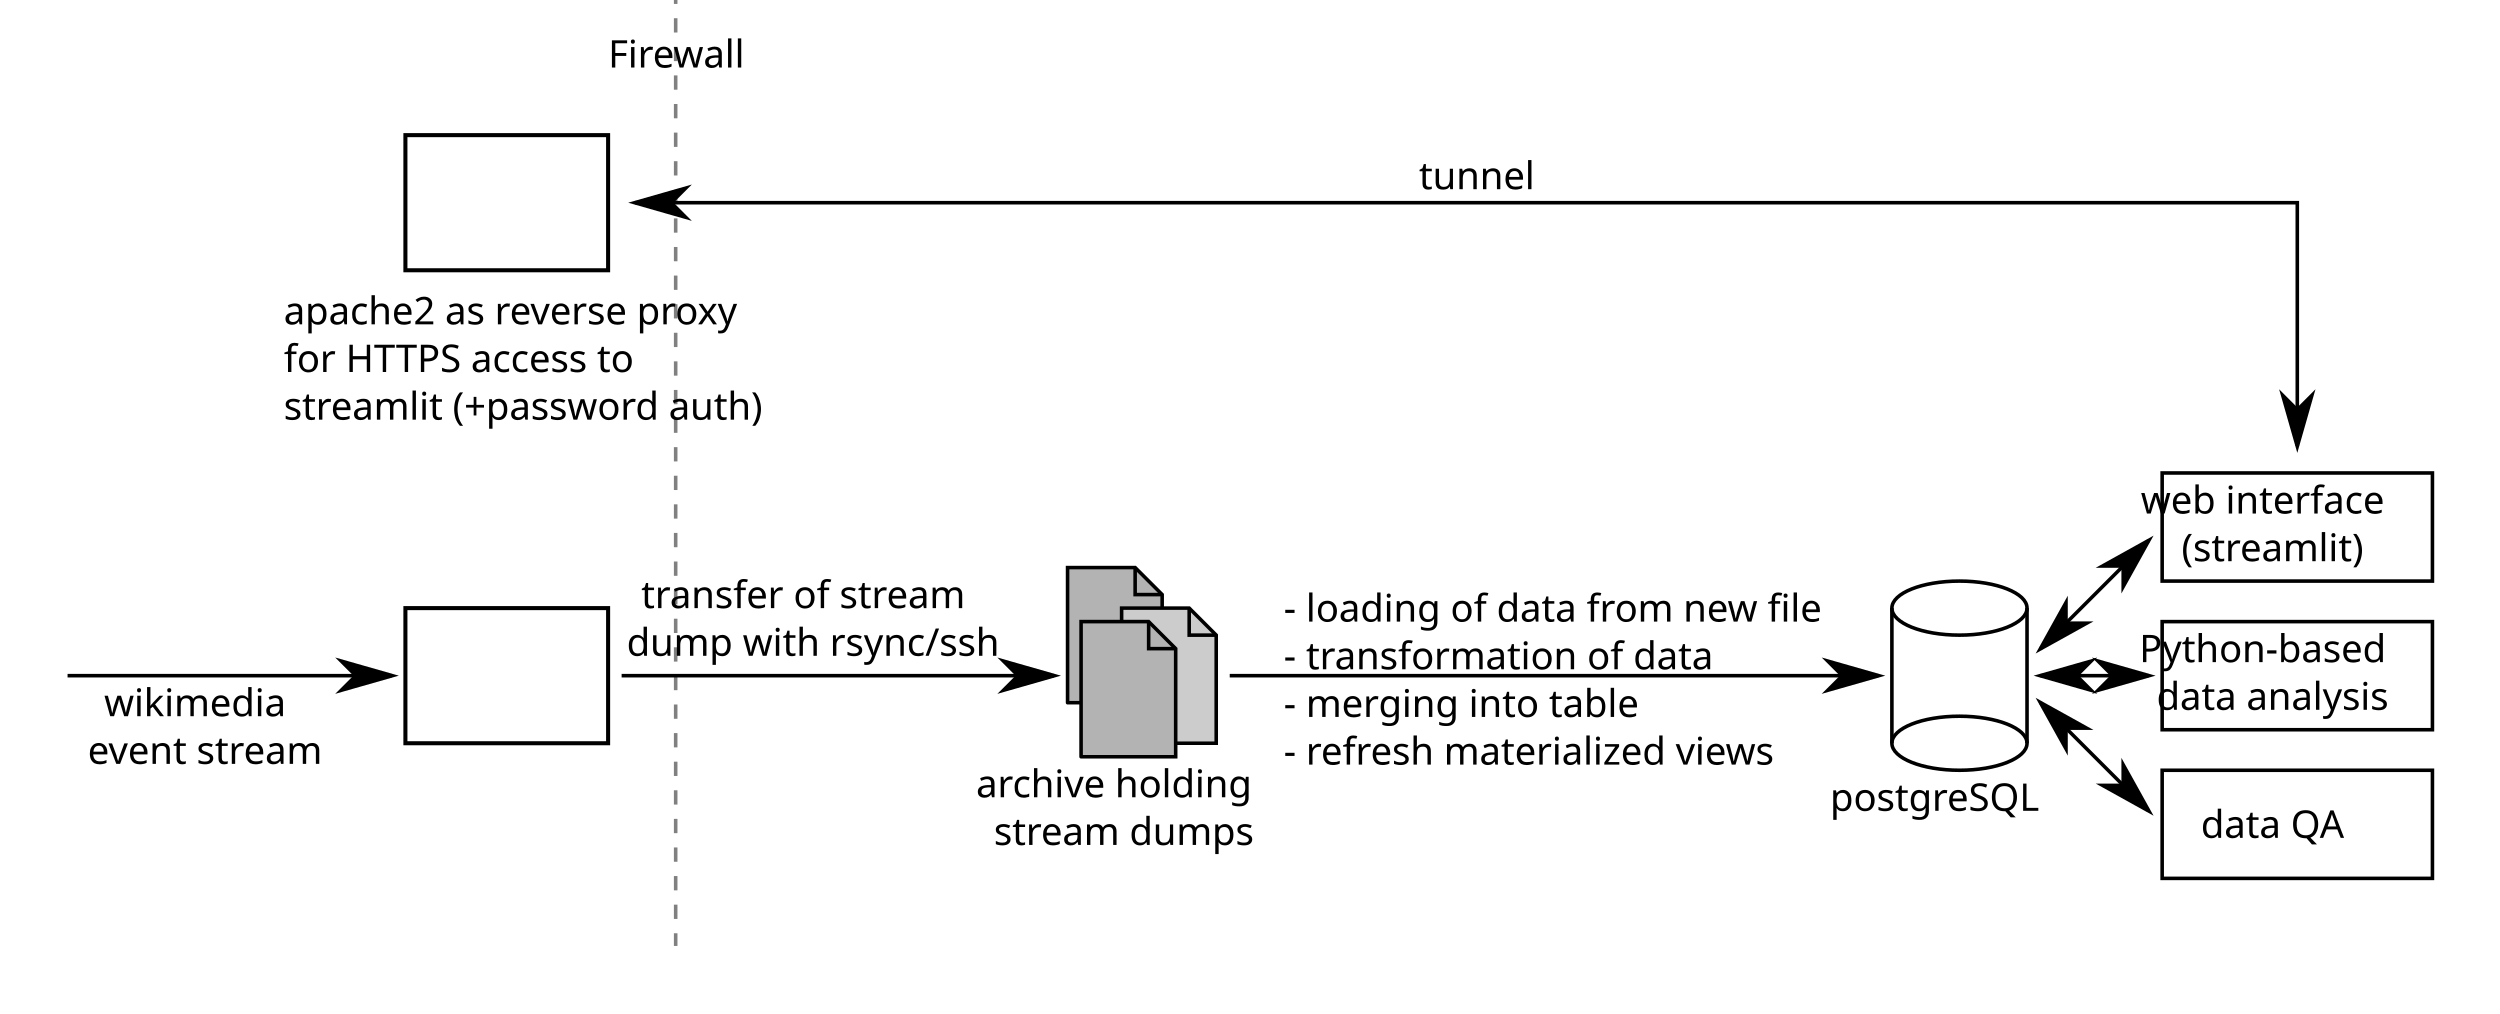
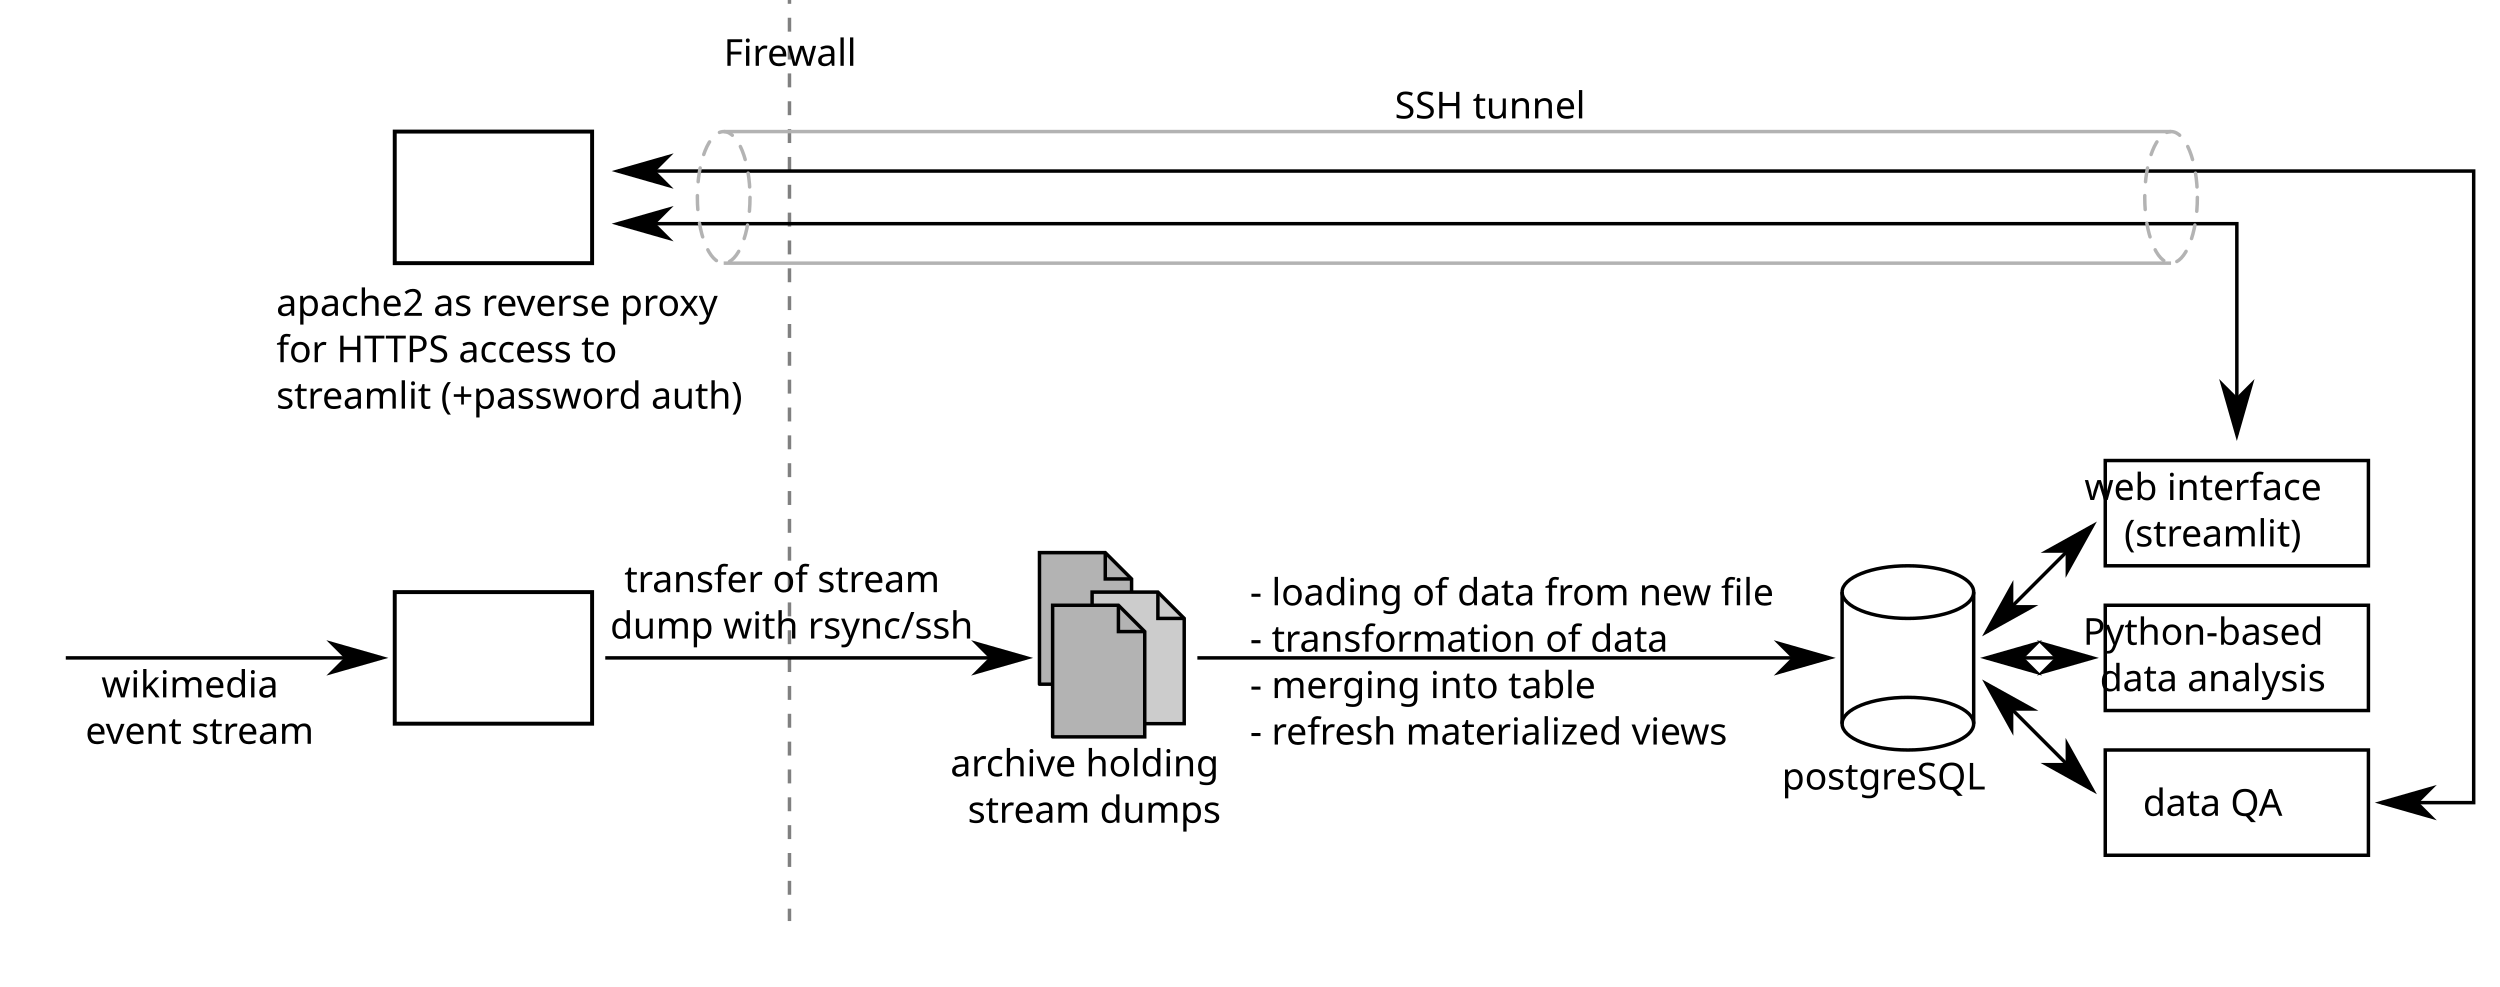
- <svg xmlns="http://www.w3.org/2000/svg" width="185mm" height="75mm" viewBox="0 0 185 75" version="1.1" id="svg5">
+ <svg xmlns="http://www.w3.org/2000/svg" width="190mm" height="75mm" viewBox="0 0 190 75" version="1.1" id="svg5">
  <defs id="defs2">
    <marker style="overflow:visible" id="Arrow1Lstart" refX="0" refY="0" orient="auto">
      <path transform="matrix(0.8,0,0,0.8,10,0)" style="fill:context-stroke;fill-rule:evenodd;stroke:context-stroke;stroke-width:1pt" d="M 0,0 5,-5 -12.5,0 5,5 Z" id="path1259" />
    </marker>
    <marker style="overflow:visible" id="Arrow1Lend" refX="0" refY="0" orient="auto">
      <path transform="matrix(-0.8,0,0,-0.8,-10,0)" style="fill:context-stroke;fill-rule:evenodd;stroke:context-stroke;stroke-width:1pt" d="M 0,0 5,-5 -12.5,0 5,5 Z" id="path1262" />
    </marker>
    <marker style="overflow:visible" id="Arrow1Lend-9" refX="0" refY="0" orient="auto">
      <path transform="matrix(-0.8,0,0,-0.8,-10,0)" style="fill:context-stroke;fill-rule:evenodd;stroke:context-stroke;stroke-width:1pt" d="M 0,0 5,-5 -12.5,0 5,5 Z" id="path1262-3" />
    </marker>
+     <marker style="overflow:visible" id="Arrow1Lstart-3" refX="0" refY="0" orient="auto">
+       <path transform="matrix(0.8,0,0,0.8,10,0)" style="fill:context-stroke;fill-rule:evenodd;stroke:context-stroke;stroke-width:1pt" d="M 0,0 5,-5 -12.5,0 5,5 Z" id="path1259-6" />
+     </marker>
+     <marker style="overflow:visible" id="Arrow1Lend-7" refX="0" refY="0" orient="auto">
+       <path transform="matrix(-0.8,0,0,-0.8,-10,0)" style="fill:context-stroke;fill-rule:evenodd;stroke:context-stroke;stroke-width:1pt" d="M 0,0 5,-5 -12.5,0 5,5 Z" id="path1262-5" />
+     </marker>
  </defs>
  <g id="layer1">
-     <path style="fill:none;stroke:#808080;stroke-width:0.265;stroke-linecap:butt;stroke-linejoin:miter;stroke-miterlimit:4;stroke-dasharray:1.058, 1.058;stroke-dashoffset:0;stroke-opacity:1" d="M 50,-5 V 70" id="path939" />
+     <path style="fill:none;stroke:#808080;stroke-width:0.265;stroke-linecap:butt;stroke-linejoin:miter;stroke-miterlimit:4;stroke-dasharray:1.058, 1.058;stroke-dashoffset:0;stroke-opacity:1" d="M 60,-5 V 70" id="path939" />
    <rect style="fill:none;stroke:#000000;stroke-width:0.3" id="rect1067" width="15" height="10" x="30" y="45" />
    <rect style="fill:none;stroke:#000000;stroke-width:0.3" id="rect1067-0" width="15" height="10" x="30" y="10" />
    <path style="fill:none;stroke:#000000;stroke-width:0.265;stroke-linecap:butt;stroke-linejoin:miter;stroke-miterlimit:4;stroke-dasharray:none;stroke-opacity:1;marker-end:url(#Arrow1Lend)" d="M 5,50 H 29" id="path1257" />
    <text xml:space="preserve" style="font-size:2.822px;line-height:1.25;font-family:sans-serif;stroke-width:0.265" x="17" y="53" id="text4535">
      <tspan id="tspan4533" style="font-size:2.822px;text-align:center;text-anchor:middle;stroke-width:0.265" x="17" y="53">wikimedia</tspan>
      <tspan style="font-size:2.822px;text-align:center;text-anchor:middle;stroke-width:0.265" x="17" y="56.528" id="tspan4539">event stream</tspan>
    </text>
    <text xml:space="preserve" style="font-size:5.644px;line-height:1.25;font-family:sans-serif;stroke-width:0.265" x="55" y="70" id="text10785">
      <tspan id="tspan10783" style="stroke-width:0.265" x="55" y="70" />
    </text>
    <path style="fill:none;stroke:#000000;stroke-width:0.265px;stroke-linecap:butt;stroke-linejoin:miter;stroke-opacity:1;marker-end:url(#Arrow1Lend)" d="m 46,50 32,1e-6" id="path13752" />
    <text xml:space="preserve" style="font-size:2.822px;line-height:1.25;font-family:sans-serif;stroke-width:0.265" x="85" y="59" id="text25556-6-3-9">
      <tspan style="font-size:2.822px;text-align:center;text-anchor:middle;stroke-width:0.265" x="85" y="59" id="tspan1737-1">archive holding</tspan>
      <tspan style="font-size:2.822px;text-align:center;text-anchor:middle;stroke-width:0.265" x="85" y="62.528" id="tspan7100">stream dumps</tspan>
    </text>
    <g id="g13717" transform="translate(65,-2)">
      <ellipse style="fill:none;stroke:#000000;stroke-width:0.265;stroke-miterlimit:4;stroke-dasharray:none" id="path13383" cx="80" cy="47" rx="5" ry="2" />
      <ellipse style="fill:none;stroke:#000000;stroke-width:0.265;stroke-miterlimit:4;stroke-dasharray:none" id="path13594" cx="80" cy="57" rx="5" ry="2" />
      <path style="fill:none;stroke:#000000;stroke-width:0.265px;stroke-linecap:butt;stroke-linejoin:miter;stroke-opacity:1" d="M 85,47 V 57" id="path13629" />
      <path style="fill:none;stroke:#000000;stroke-width:0.265px;stroke-linecap:butt;stroke-linejoin:miter;stroke-opacity:1" d="M 75,47 V 57" id="path13631" />
    </g>
    <rect style="fill:none;stroke:#000000;stroke-width:0.265;stroke-miterlimit:4;stroke-dasharray:none" id="rect13856" width="20" height="8" x="160" y="46" />
    <rect style="fill:none;stroke:#000000;stroke-width:0.265;stroke-miterlimit:4;stroke-dasharray:none" id="rect13856-6" width="20" height="8" x="160" y="57" />
    <rect style="fill:none;stroke:#000000;stroke-width:0.265;stroke-miterlimit:4;stroke-dasharray:none" id="rect13856-7" width="20" height="8" x="160" y="35" />
    <text xml:space="preserve" style="font-size:2.822px;line-height:1.25;font-family:sans-serif;stroke-width:0.265" x="170" y="49" id="text25556">
      <tspan id="tspan25554" style="font-size:2.822px;text-align:center;text-anchor:middle;stroke-width:0.265" x="170" y="49">Python-based</tspan>
      <tspan style="font-size:2.822px;text-align:center;text-anchor:middle;stroke-width:0.265" x="170" y="52.528" id="tspan25558">data analysis</tspan>
    </text>
    <text xml:space="preserve" style="font-size:2.822px;line-height:1.25;font-family:sans-serif;stroke-width:0.265" x="170" y="62" id="text25556-6">
      <tspan style="font-size:2.822px;text-align:center;text-anchor:middle;stroke-width:0.265" x="170" y="62" id="tspan25558-9">data QA</tspan>
    </text>
    <text xml:space="preserve" style="font-size:2.822px;line-height:1.25;font-family:sans-serif;stroke-width:0.265" x="145" y="60" id="text25556-6-3">
      <tspan style="font-size:2.822px;text-align:center;text-anchor:middle;stroke-width:0.265" x="145" y="60" id="tspan1737">postgreSQL</tspan>
    </text>
    <text xml:space="preserve" style="font-size:2.822px;line-height:1.25;font-family:sans-serif;stroke-width:0.265" x="170" y="38" id="text25556-1">
      <tspan style="font-size:2.822px;text-align:center;text-anchor:middle;stroke-width:0.265" x="170" y="38" id="tspan25558-7">web interface</tspan>
      <tspan style="font-size:2.822px;text-align:center;text-anchor:middle;stroke-width:0.265" x="170" y="41.528" id="tspan35416">(streamlit)</tspan>
    </text>
    <path style="fill:none;stroke:#000000;stroke-width:0.265px;stroke-linecap:butt;stroke-linejoin:miter;stroke-opacity:1;marker-start:url(#Arrow1Lstart);marker-end:url(#Arrow1Lend)" d="m 151,50 h 8" id="path36795" />
    <path style="fill:none;stroke:#000000;stroke-width:0.265px;stroke-linecap:butt;stroke-linejoin:miter;stroke-opacity:1;marker-start:url(#Arrow1Lstart);marker-end:url(#Arrow1Lend)" d="m 151,48 8,-8" id="path36797" />
    <path style="fill:none;stroke:#000000;stroke-width:0.265px;stroke-linecap:butt;stroke-linejoin:miter;stroke-opacity:1;marker-start:url(#Arrow1Lstart);marker-end:url(#Arrow1Lend)" d="m 151,52 8,8" id="path36799" />
    <g id="g6143" transform="translate(1,-11)">
      <path style="fill:#b3b3b3;stroke:#000000;stroke-width:0.265px;stroke-linecap:round;stroke-linejoin:miter;stroke-opacity:1" d="M 78,63 V 53 h 5 L 85,55 85,63 h -7" id="path5481-56" />
      <path style="fill:none;stroke:#000000;stroke-width:0.265px;stroke-linecap:butt;stroke-linejoin:miter;stroke-opacity:1" d="M 85,55 H 83 V 53" id="path5483-2" />
    </g>
    <g id="g6122" transform="translate(6,-3.000001)">
      <path style="fill:#cccccc;stroke:#000000;stroke-width:0.265px;stroke-linecap:round;stroke-linejoin:miter;stroke-opacity:1" d="M 77,58 V 48 h 5 l 2,2 2e-6,8 h -7" id="path5481-5" />
      <path style="fill:none;stroke:#000000;stroke-width:0.265px;stroke-linecap:butt;stroke-linejoin:miter;stroke-opacity:1" d="M 84,50 H 82 V 48" id="path5483-3" />
    </g>
    <g id="g6118" transform="translate(0,-9)">
      <path style="fill:#b3b3b3;stroke:#000000;stroke-width:0.265px;stroke-linecap:round;stroke-linejoin:miter;stroke-opacity:1" d="M 80,65 V 55 h 5 l 2,2 2e-6,8 h -7" id="path5481" />
      <path style="fill:none;stroke:#000000;stroke-width:0.265px;stroke-linecap:butt;stroke-linejoin:miter;stroke-opacity:1" d="M 87,57 H 85 V 55" id="path5483" />
    </g>
    <text xml:space="preserve" style="font-size:2.822px;line-height:1.25;font-family:sans-serif;stroke-width:0.265" x="62" y="45" id="text16821">
      <tspan style="font-size:2.822px;text-align:center;text-anchor:middle;stroke-width:0.265" x="62" y="45" id="tspan16819">transfer of stream</tspan>
      <tspan style="font-size:2.822px;text-align:center;text-anchor:middle;stroke-width:0.265" x="62" y="48.528" id="tspan18563">dump with rsync/ssh</tspan>
    </text>
    <text xml:space="preserve" style="font-size:2.822px;line-height:1.25;font-family:sans-serif;stroke-width:0.265" x="95" y="46" id="text34970">
      <tspan id="tspan34968" style="font-size:2.822px;stroke-width:0.265" x="95" y="46">- loading of data from new file</tspan>
      <tspan style="font-size:2.822px;stroke-width:0.265" x="95" y="49.528" id="tspan37666">- transformation of data</tspan>
      <tspan style="font-size:2.822px;stroke-width:0.265" x="95" y="53.056" id="tspan37668">- merging into table</tspan>
      <tspan style="font-size:2.822px;stroke-width:0.265" x="95" y="56.583" id="tspan37670">- refresh materialized views</tspan>
    </text>
    <path style="fill:none;stroke:#000000;stroke-width:0.265px;stroke-linecap:butt;stroke-linejoin:miter;stroke-opacity:1;marker-end:url(#Arrow1Lend-9)" d="M 91,50 H 139" id="path13752-6" />
    <text xml:space="preserve" style="font-size:2.822px;line-height:1.25;font-family:sans-serif;stroke-width:0.265" x="21" y="24" id="text45523">
      <tspan id="tspan45521" style="font-size:2.822px;stroke-width:0.265" x="21" y="24">apache2 as reverse proxy</tspan>
      <tspan style="font-size:2.822px;stroke-width:0.265" x="21" y="27.528" id="tspan45525">for HTTPS access to</tspan>
      <tspan style="font-size:2.822px;stroke-width:0.265" x="21" y="31.056" id="tspan68850">streamlit (+password auth)</tspan>
    </text>
-     <path style="fill:none;stroke:#000000;stroke-width:0.265px;stroke-linecap:butt;stroke-linejoin:miter;stroke-opacity:1;marker-start:url(#Arrow1Lstart);marker-end:url(#Arrow1Lend)" d="M 47,15 H 170 V 33" id="path52618" />
-     <text xml:space="preserve" style="font-size:2.822px;line-height:1.25;font-family:sans-serif;stroke-width:0.265" x="45" y="5" id="text53785">
-       <tspan id="tspan53783" style="font-size:2.822px;stroke-width:0.265" x="45" y="5">Firewall</tspan>
+     <path style="fill:none;stroke:#000000;stroke-width:0.265px;stroke-linecap:butt;stroke-linejoin:miter;stroke-opacity:1;marker-start:url(#Arrow1Lstart);marker-end:url(#Arrow1Lend)" d="m 47,17 123,0 0,16" id="path52618" />
+     <path style="fill:none;stroke:#000000;stroke-width:0.265px;stroke-linecap:butt;stroke-linejoin:miter;stroke-opacity:1;marker-start:url(#Arrow1Lstart-3);marker-end:url(#Arrow1Lend-7)" d="m 47,13 141,0 0,48 h -7" id="path52618-3" />
+     <text xml:space="preserve" style="font-size:2.822px;line-height:1.25;font-family:sans-serif;stroke-width:0.265" x="55" y="5" id="text53785">
+       <tspan id="tspan53783" style="font-size:2.822px;stroke-width:0.265" x="55" y="5">Firewall</tspan>
    </text>
-     <text xml:space="preserve" style="font-size:2.822px;line-height:1.25;font-family:sans-serif;stroke-width:0.265" x="105" y="14" id="text64320">
-       <tspan id="tspan64318" style="font-size:2.822px;stroke-width:0.265" x="105" y="14">tunnel</tspan>
+     <text xml:space="preserve" style="font-size:2.822px;line-height:1.25;font-family:sans-serif;stroke-width:0.265" x="106" y="9" id="text64320">
+       <tspan id="tspan64318" style="font-size:2.822px;stroke-width:0.265" x="106" y="9">SSH tunnel</tspan>
    </text>
+     <ellipse style="fill:none;stroke:#b3b3b3;stroke-width:0.265;stroke-linecap:round;stroke-dasharray:1.058, 1.058" id="path1812" cx="55" cy="15" rx="2" ry="5" />
+     <ellipse style="fill:none;stroke:#b3b3b3;stroke-width:0.265;stroke-linecap:round;stroke-dasharray:1.058, 1.058" id="path1812-5" cx="165" cy="15" rx="2" ry="5" />
+     <path style="fill:none;stroke:#b3b3b3;stroke-width:0.265px;stroke-linecap:butt;stroke-linejoin:miter;stroke-opacity:1" d="M 55,10 H 165" id="path1990" />
+     <path style="fill:none;stroke:#b3b3b3;stroke-width:0.265px;stroke-linecap:butt;stroke-linejoin:miter;stroke-opacity:1" d="M 165,20 H 55" id="path1992" />
  </g>
</svg>
